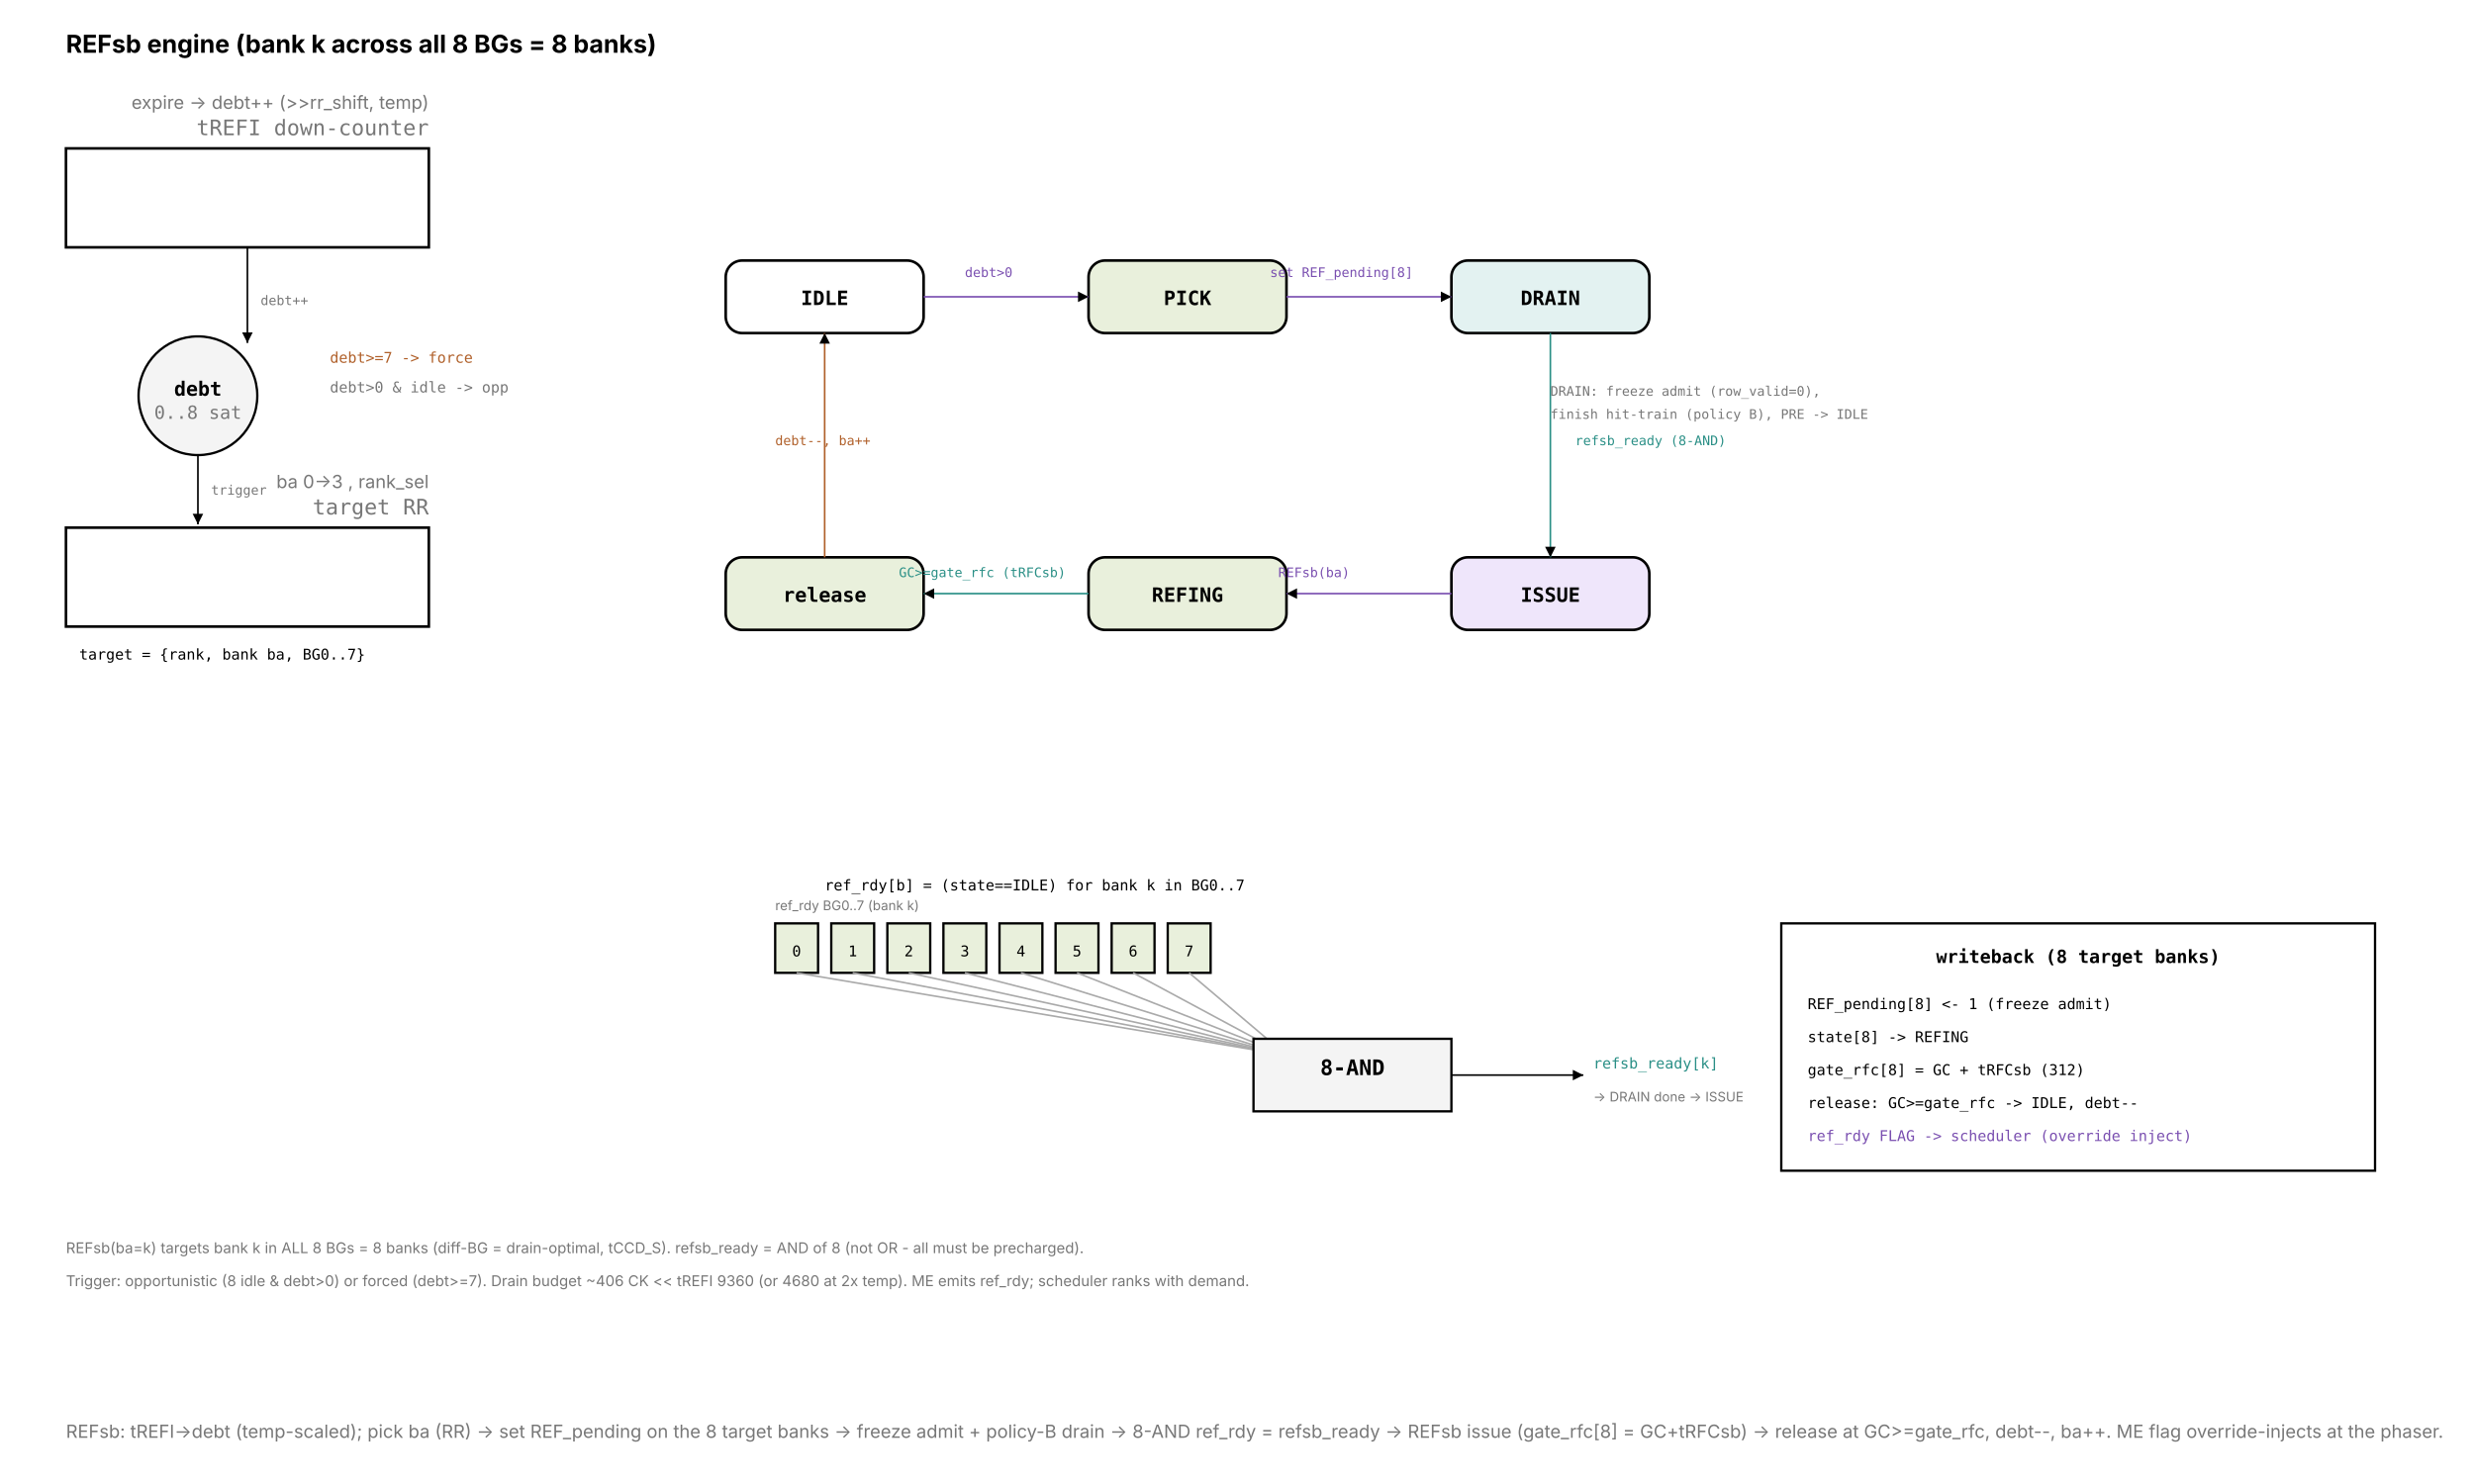
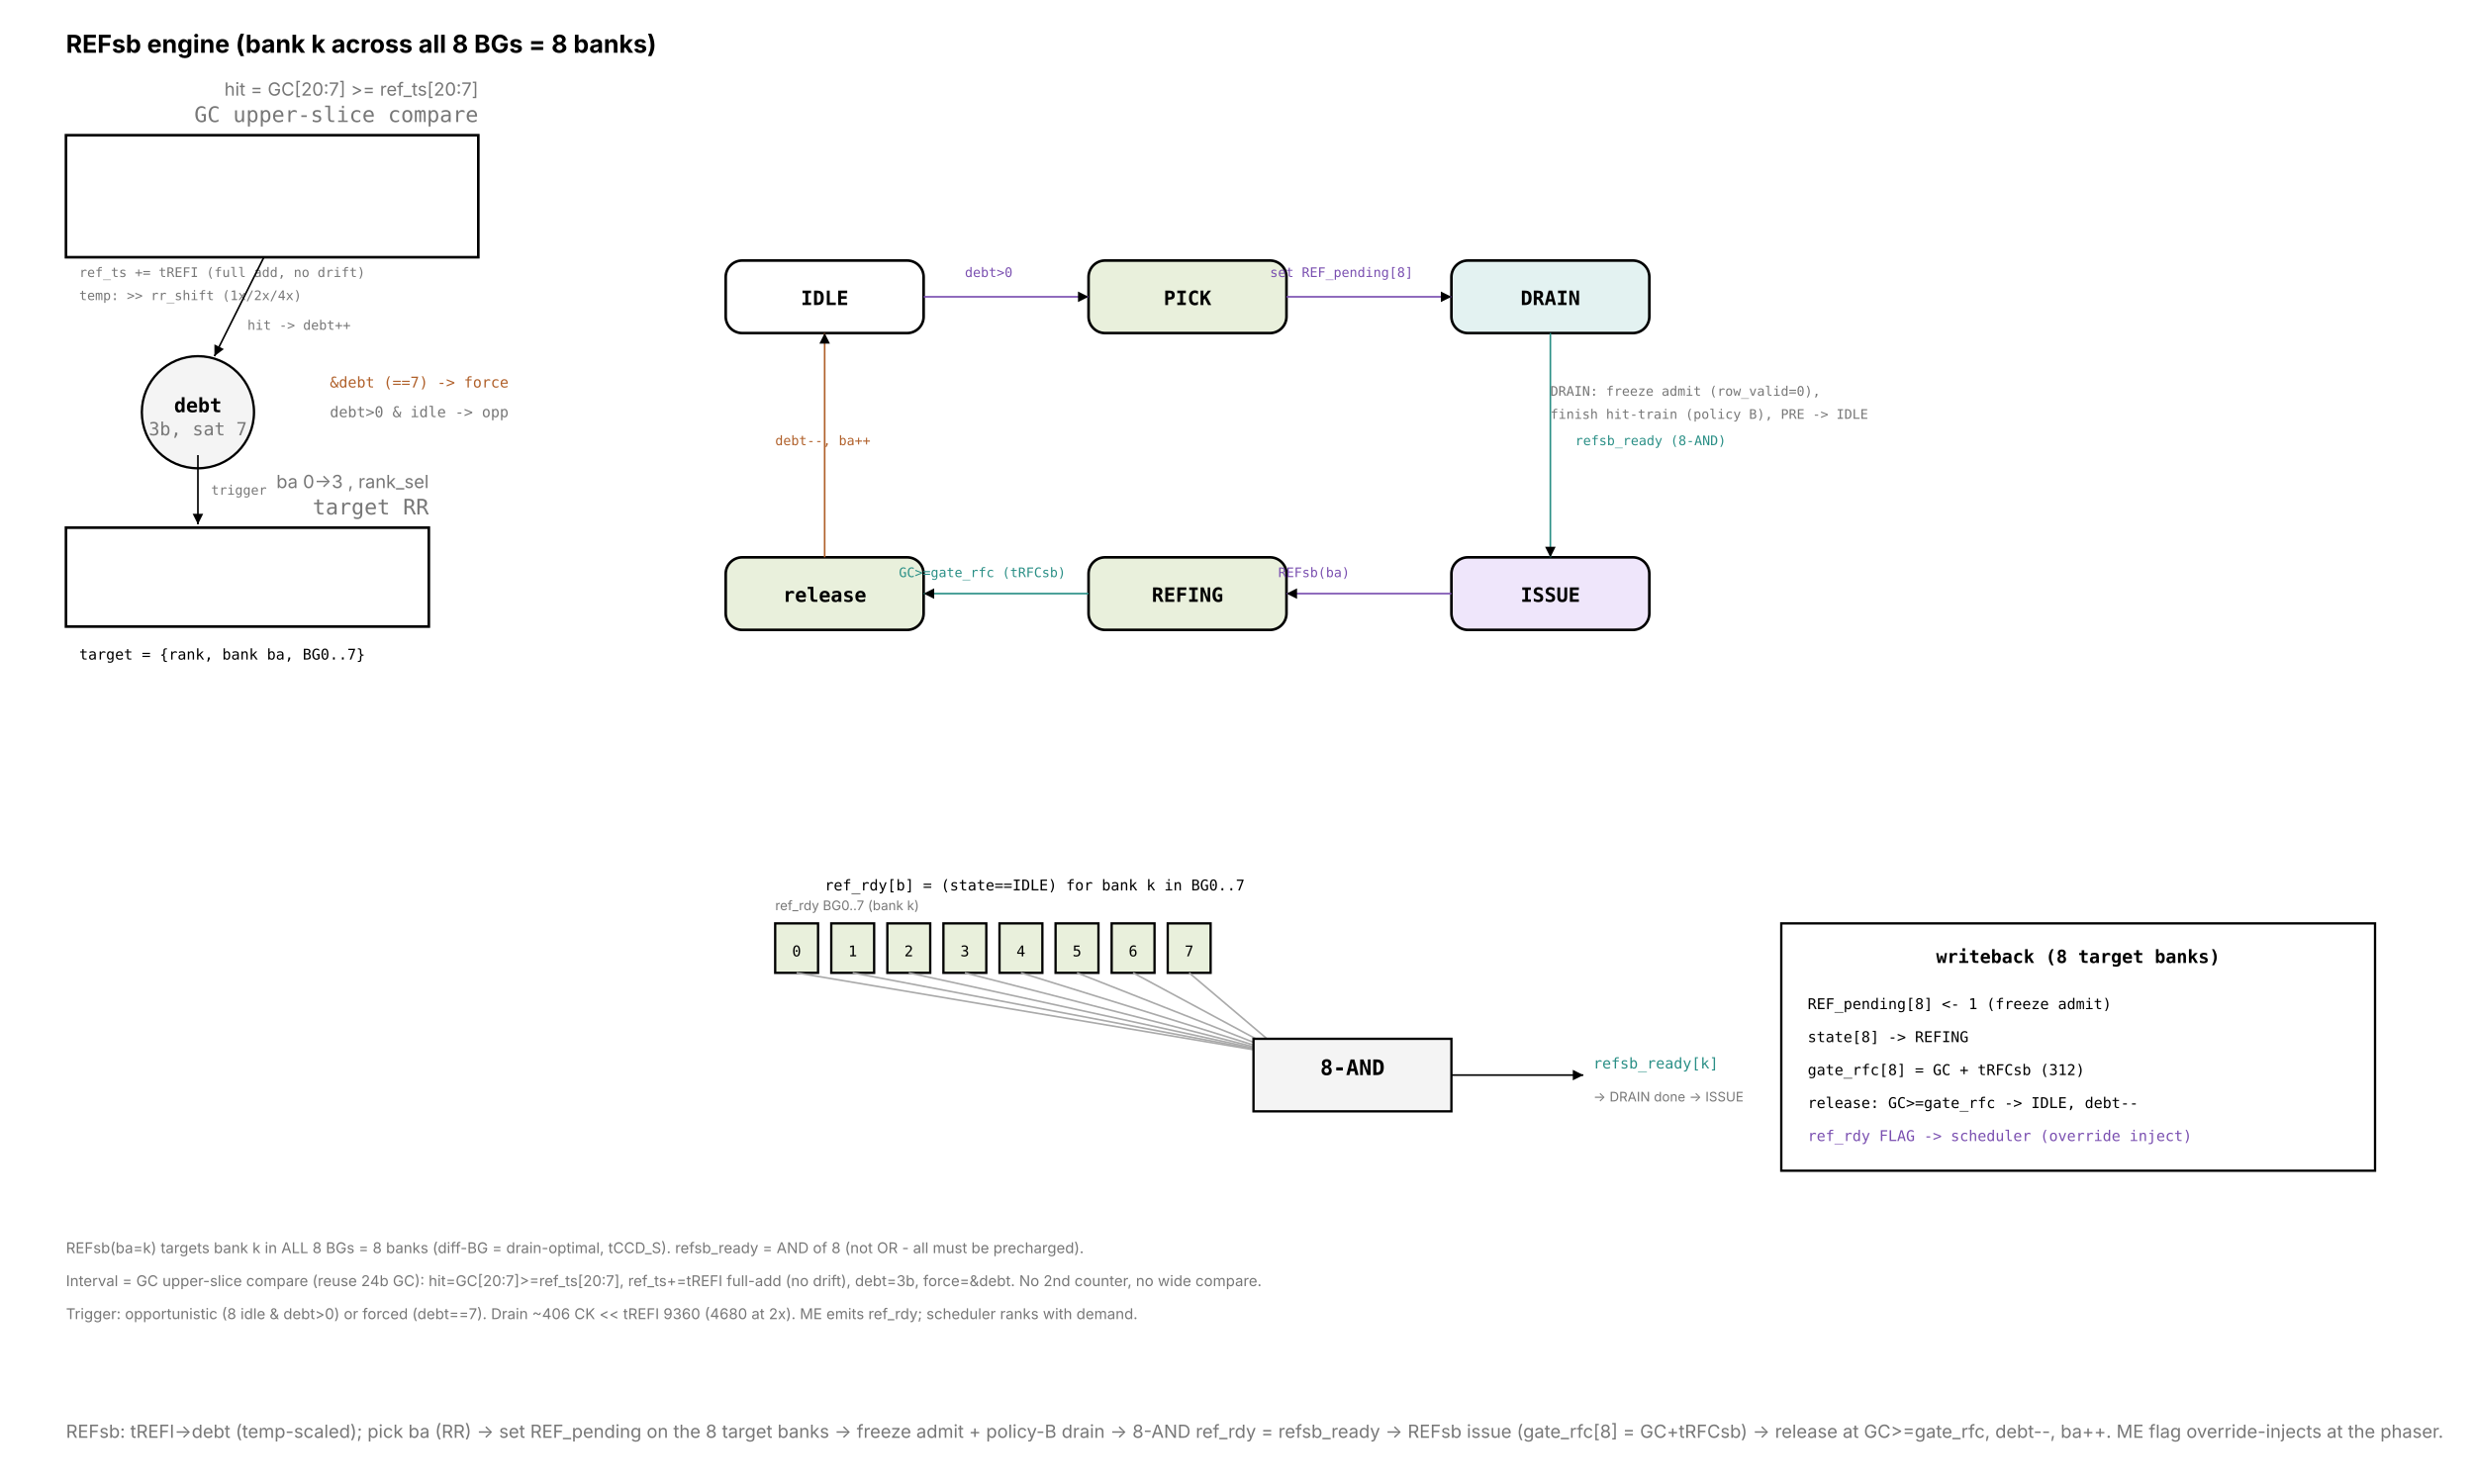
<svg xmlns="http://www.w3.org/2000/svg" width="1500" height="900" viewBox="0 0 1500 900" font-family="Inter, DejaVu Sans, sans-serif">
  <defs>
    <marker id="arw" viewBox="0 0 10 10" refX="9" refY="5" markerWidth="8" markerHeight="8" orient="auto-start-reverse">
      <path d="M1 1L9 5L1 9Z" fill="#000000" />
    </marker>
  </defs>
  <rect width="1500" height="900" fill="#ffffff" />
  <text x="40" y="32" font-size="15" font-family="Inter, DejaVu Sans, sans-serif" text-anchor="start" fill="#000000" font-weight="bold">REFsb engine  (bank k across all 8 BGs = 8 banks)</text>
-   <rect x="40" y="90" width="220" height="60" fill="none" stroke="#000000" stroke-width="1.6" />
-   <text x="260" y="82" font-size="13" font-family="JetBrains Mono, DejaVu Sans Mono, monospace" text-anchor="end" fill="#777777">tREFI down-counter</text>
-   <text x="260" y="66" font-size="11" font-family="Inter, DejaVu Sans, sans-serif" text-anchor="end" fill="#777777">expire -&gt; debt++  (&gt;&gt;rr_shift, temp)</text>
-   <circle cx="120" cy="240" r="36" fill="#f4f4f4" stroke="#000000" stroke-width="1.4" />
-   <text x="120" y="240" font-size="12" font-family="JetBrains Mono, DejaVu Sans Mono, monospace" text-anchor="middle" fill="#000000" font-weight="bold">debt</text>
-   <text x="120" y="254" font-size="11" font-family="JetBrains Mono, DejaVu Sans Mono, monospace" text-anchor="middle" fill="#777777">0..8 sat</text>
-   <line x1="150" y1="150" x2="150" y2="208" stroke="#000000" stroke-width="1.0" marker-end="url(#arw)" />
-   <text x="158" y="185" font-size="8" font-family="JetBrains Mono, DejaVu Sans Mono, monospace" text-anchor="start" fill="#777777">debt++</text>
-   <text x="200" y="220" font-size="9" font-family="JetBrains Mono, DejaVu Sans Mono, monospace" text-anchor="start" fill="#b0602a">debt&gt;=7 -&gt; force</text>
-   <text x="200" y="238" font-size="9" font-family="JetBrains Mono, DejaVu Sans Mono, monospace" text-anchor="start" fill="#777777">debt&gt;0 &amp; idle -&gt; opp</text>
+   <rect x="40" y="82" width="250" height="74" fill="none" stroke="#000000" stroke-width="1.6" />
+   <text x="290" y="74" font-size="13" font-family="JetBrains Mono, DejaVu Sans Mono, monospace" text-anchor="end" fill="#777777">GC upper-slice compare</text>
+   <text x="290" y="58" font-size="11" font-family="Inter, DejaVu Sans, sans-serif" text-anchor="end" fill="#777777">hit = GC[20:7] &gt;= ref_ts[20:7]</text>
+   <text x="48" y="168" font-size="8" font-family="JetBrains Mono, DejaVu Sans Mono, monospace" text-anchor="start" fill="#777777">ref_ts += tREFI (full add, no drift)</text>
+   <text x="48" y="182" font-size="8" font-family="JetBrains Mono, DejaVu Sans Mono, monospace" text-anchor="start" fill="#777777">temp: &gt;&gt; rr_shift (1x/2x/4x)</text>
+   <circle cx="120" cy="250" r="34" fill="#f4f4f4" stroke="#000000" stroke-width="1.4" />
+   <text x="120" y="250" font-size="12" font-family="JetBrains Mono, DejaVu Sans Mono, monospace" text-anchor="middle" fill="#000000" font-weight="bold">debt</text>
+   <text x="120" y="264" font-size="11" font-family="JetBrains Mono, DejaVu Sans Mono, monospace" text-anchor="middle" fill="#777777">3b, sat 7</text>
+   <line x1="160" y1="156" x2="130" y2="216" stroke="#000000" stroke-width="1.0" marker-end="url(#arw)" />
+   <text x="150" y="200" font-size="8" font-family="JetBrains Mono, DejaVu Sans Mono, monospace" text-anchor="start" fill="#777777">hit -&gt; debt++</text>
+   <text x="200" y="235" font-size="9" font-family="JetBrains Mono, DejaVu Sans Mono, monospace" text-anchor="start" fill="#b0602a">&amp;debt (==7) -&gt; force</text>
+   <text x="200" y="253" font-size="9" font-family="JetBrains Mono, DejaVu Sans Mono, monospace" text-anchor="start" fill="#777777">debt&gt;0 &amp; idle -&gt; opp</text>
  <rect x="40" y="320" width="220" height="60" fill="none" stroke="#000000" stroke-width="1.6" />
  <text x="260" y="312" font-size="13" font-family="JetBrains Mono, DejaVu Sans Mono, monospace" text-anchor="end" fill="#777777">target RR</text>
  <text x="260" y="296" font-size="11" font-family="Inter, DejaVu Sans, sans-serif" text-anchor="end" fill="#777777">ba 0-&gt;3 , rank_sel</text>
  <line x1="120" y1="276" x2="120" y2="318" stroke="#000000" stroke-width="1.0" marker-end="url(#arw)" />
  <text x="128" y="300" font-size="8" font-family="JetBrains Mono, DejaVu Sans Mono, monospace" text-anchor="start" fill="#777777">trigger</text>
  <text x="48" y="400" font-size="9" font-family="JetBrains Mono, DejaVu Sans Mono, monospace" text-anchor="start" fill="#000000">target = {rank, bank ba, BG0..7}</text>
  <rect x="440.0" y="158.0" width="120" height="44" fill="#ffffff" stroke="#000000" stroke-width="1.6" rx="10" />
  <text x="500" y="185" font-size="12" font-family="JetBrains Mono, DejaVu Sans Mono, monospace" text-anchor="middle" fill="#000000" font-weight="bold">IDLE</text>
  <rect x="660.0" y="158.0" width="120" height="44" fill="#e9f0dc" stroke="#000000" stroke-width="1.6" rx="10" />
  <text x="720" y="185" font-size="12" font-family="JetBrains Mono, DejaVu Sans Mono, monospace" text-anchor="middle" fill="#000000" font-weight="bold">PICK</text>
  <rect x="880.0" y="158.0" width="120" height="44" fill="#e3f2f1" stroke="#000000" stroke-width="1.6" rx="10" />
  <text x="940" y="185" font-size="12" font-family="JetBrains Mono, DejaVu Sans Mono, monospace" text-anchor="middle" fill="#000000" font-weight="bold">DRAIN</text>
  <rect x="880.0" y="338.0" width="120" height="44" fill="#efe6fb" stroke="#000000" stroke-width="1.6" rx="10" />
  <text x="940" y="365" font-size="12" font-family="JetBrains Mono, DejaVu Sans Mono, monospace" text-anchor="middle" fill="#000000" font-weight="bold">ISSUE</text>
  <rect x="660.0" y="338.0" width="120" height="44" fill="#e9f0dc" stroke="#000000" stroke-width="1.6" rx="10" />
  <text x="720" y="365" font-size="12" font-family="JetBrains Mono, DejaVu Sans Mono, monospace" text-anchor="middle" fill="#000000" font-weight="bold">REFING</text>
  <rect x="440.0" y="338.0" width="120" height="44" fill="#e9f0dc" stroke="#000000" stroke-width="1.6" rx="10" />
  <text x="500" y="365" font-size="12" font-family="JetBrains Mono, DejaVu Sans Mono, monospace" text-anchor="middle" fill="#000000" font-weight="bold">release</text>
  <path d="M560 180 L660 180" fill="none" stroke="#7a4fb0" stroke-width="1.0" marker-end="url(#arw)" />
  <text x="585" y="168" font-size="8" font-family="JetBrains Mono, DejaVu Sans Mono, monospace" text-anchor="start" fill="#7a4fb0">debt&gt;0</text>
  <path d="M780 180 L880 180" fill="none" stroke="#7a4fb0" stroke-width="1.0" marker-end="url(#arw)" />
  <text x="770" y="168" font-size="8" font-family="JetBrains Mono, DejaVu Sans Mono, monospace" text-anchor="start" fill="#7a4fb0">set REF_pending[8]</text>
  <path d="M940 202 L940 338" fill="none" stroke="#2a8f86" stroke-width="1.0" marker-end="url(#arw)" />
  <text x="955" y="270" font-size="8" font-family="JetBrains Mono, DejaVu Sans Mono, monospace" text-anchor="start" fill="#2a8f86">refsb_ready (8-AND)</text>
  <path d="M880 360 L780 360" fill="none" stroke="#7a4fb0" stroke-width="1.0" marker-end="url(#arw)" />
  <text x="775" y="350" font-size="8" font-family="JetBrains Mono, DejaVu Sans Mono, monospace" text-anchor="start" fill="#7a4fb0">REFsb(ba)</text>
  <path d="M660 360 L560 360" fill="none" stroke="#2a8f86" stroke-width="1.0" marker-end="url(#arw)" />
  <text x="545" y="350" font-size="8" font-family="JetBrains Mono, DejaVu Sans Mono, monospace" text-anchor="start" fill="#2a8f86">GC&gt;=gate_rfc (tRFCsb)</text>
  <path d="M500 338 L500 202" fill="none" stroke="#b0602a" stroke-width="1.0" marker-end="url(#arw)" />
  <text x="470" y="270" font-size="8" font-family="JetBrains Mono, DejaVu Sans Mono, monospace" text-anchor="start" fill="#b0602a">debt--, ba++</text>
  <text x="940" y="240" font-size="8" font-family="JetBrains Mono, DejaVu Sans Mono, monospace" text-anchor="start" fill="#777777">DRAIN: freeze admit (row_valid=0),</text>
  <text x="940" y="254" font-size="8" font-family="JetBrains Mono, DejaVu Sans Mono, monospace" text-anchor="start" fill="#777777">finish hit-train (policy B), PRE -&gt; IDLE</text>
  <text x="500" y="540" font-size="9" font-family="JetBrains Mono, DejaVu Sans Mono, monospace" text-anchor="start" fill="#000000">ref_rdy[b] = (state==IDLE)   for bank k in BG0..7</text>
  <rect x="470" y="560" width="26" height="30" fill="#e9f0dc" stroke="#000000" stroke-width="1.4" />
  <text x="483" y="580" font-size="9" font-family="JetBrains Mono, DejaVu Sans Mono, monospace" text-anchor="middle" fill="#000000">0</text>
  <line x1="483" y1="590" x2="780" y2="640" stroke="#aaaaaa" stroke-width="1.0" />
  <rect x="504" y="560" width="26" height="30" fill="#e9f0dc" stroke="#000000" stroke-width="1.4" />
  <text x="517" y="580" font-size="9" font-family="JetBrains Mono, DejaVu Sans Mono, monospace" text-anchor="middle" fill="#000000">1</text>
  <line x1="517" y1="590" x2="780" y2="640" stroke="#aaaaaa" stroke-width="1.0" />
  <rect x="538" y="560" width="26" height="30" fill="#e9f0dc" stroke="#000000" stroke-width="1.4" />
  <text x="551" y="580" font-size="9" font-family="JetBrains Mono, DejaVu Sans Mono, monospace" text-anchor="middle" fill="#000000">2</text>
  <line x1="551" y1="590" x2="780" y2="640" stroke="#aaaaaa" stroke-width="1.0" />
  <rect x="572" y="560" width="26" height="30" fill="#e9f0dc" stroke="#000000" stroke-width="1.4" />
  <text x="585" y="580" font-size="9" font-family="JetBrains Mono, DejaVu Sans Mono, monospace" text-anchor="middle" fill="#000000">3</text>
  <line x1="585" y1="590" x2="780" y2="640" stroke="#aaaaaa" stroke-width="1.0" />
  <rect x="606" y="560" width="26" height="30" fill="#e9f0dc" stroke="#000000" stroke-width="1.4" />
  <text x="619" y="580" font-size="9" font-family="JetBrains Mono, DejaVu Sans Mono, monospace" text-anchor="middle" fill="#000000">4</text>
  <line x1="619" y1="590" x2="780" y2="640" stroke="#aaaaaa" stroke-width="1.0" />
  <rect x="640" y="560" width="26" height="30" fill="#e9f0dc" stroke="#000000" stroke-width="1.4" />
  <text x="653" y="580" font-size="9" font-family="JetBrains Mono, DejaVu Sans Mono, monospace" text-anchor="middle" fill="#000000">5</text>
  <line x1="653" y1="590" x2="780" y2="640" stroke="#aaaaaa" stroke-width="1.0" />
  <rect x="674" y="560" width="26" height="30" fill="#e9f0dc" stroke="#000000" stroke-width="1.4" />
  <text x="687" y="580" font-size="9" font-family="JetBrains Mono, DejaVu Sans Mono, monospace" text-anchor="middle" fill="#000000">6</text>
  <line x1="687" y1="590" x2="780" y2="640" stroke="#aaaaaa" stroke-width="1.0" />
  <rect x="708" y="560" width="26" height="30" fill="#e9f0dc" stroke="#000000" stroke-width="1.4" />
  <text x="721" y="580" font-size="9" font-family="JetBrains Mono, DejaVu Sans Mono, monospace" text-anchor="middle" fill="#000000">7</text>
  <line x1="721" y1="590" x2="780" y2="640" stroke="#aaaaaa" stroke-width="1.0" />
  <text x="470" y="552" font-size="8" font-family="Inter, DejaVu Sans, sans-serif" text-anchor="start" fill="#777777">ref_rdy  BG0..7 (bank k)</text>
  <rect x="760" y="630" width="120" height="44" fill="#f4f4f4" stroke="#000000" stroke-width="1.4" />
  <text x="820.0" y="652" font-size="13" font-family="JetBrains Mono, DejaVu Sans Mono, monospace" text-anchor="middle" fill="#000000" font-weight="bold">8-AND</text>
  <line x1="880" y1="652" x2="960" y2="652" stroke="#000000" stroke-width="1.0" marker-end="url(#arw)" />
  <text x="966" y="648" font-size="9" font-family="JetBrains Mono, DejaVu Sans Mono, monospace" text-anchor="start" fill="#2a8f86">refsb_ready[k]</text>
  <text x="966" y="668" font-size="8" font-family="Inter, DejaVu Sans, sans-serif" text-anchor="start" fill="#777777">-&gt; DRAIN done -&gt; ISSUE</text>
  <rect x="1080" y="560" width="360" height="150" fill="#ffffff" stroke="#000000" stroke-width="1.4" />
  <text x="1260" y="584" font-size="11" font-family="JetBrains Mono, DejaVu Sans Mono, monospace" text-anchor="middle" fill="#000000" font-weight="bold">writeback (8 target banks)</text>
  <text x="1096" y="612" font-size="9" font-family="JetBrains Mono, DejaVu Sans Mono, monospace" text-anchor="start" fill="#000000">REF_pending[8] &lt;- 1   (freeze admit)</text>
  <text x="1096" y="632" font-size="9" font-family="JetBrains Mono, DejaVu Sans Mono, monospace" text-anchor="start" fill="#000000">state[8] -&gt; REFING</text>
  <text x="1096" y="652" font-size="9" font-family="JetBrains Mono, DejaVu Sans Mono, monospace" text-anchor="start" fill="#000000">gate_rfc[8] = GC + tRFCsb (312)</text>
  <text x="1096" y="672" font-size="9" font-family="JetBrains Mono, DejaVu Sans Mono, monospace" text-anchor="start" fill="#000000">release: GC&gt;=gate_rfc -&gt; IDLE, debt--</text>
  <text x="1096" y="692" font-size="9" font-family="JetBrains Mono, DejaVu Sans Mono, monospace" text-anchor="start" fill="#7a4fb0">ref_rdy FLAG -&gt; scheduler (override inject)</text>
  <text x="40" y="760" font-size="9" font-family="Inter, DejaVu Sans, sans-serif" text-anchor="start" fill="#777777">REFsb(ba=k) targets bank k in ALL 8 BGs = 8 banks (diff-BG = drain-optimal, tCCD_S). refsb_ready = AND of 8 (not OR - all must be precharged).</text>
-   <text x="40" y="780" font-size="9" font-family="Inter, DejaVu Sans, sans-serif" text-anchor="start" fill="#777777">Trigger: opportunistic (8 idle &amp; debt&gt;0) or forced (debt&gt;=7). Drain budget ~406 CK &lt;&lt; tREFI 9360 (or 4680 at 2x temp). ME emits ref_rdy; scheduler ranks with demand.</text>
+   <text x="40" y="780" font-size="9" font-family="Inter, DejaVu Sans, sans-serif" text-anchor="start" fill="#777777">Interval = GC upper-slice compare (reuse 24b GC): hit=GC[20:7]&gt;=ref_ts[20:7], ref_ts+=tREFI full-add (no drift), debt=3b, force=&amp;debt. No 2nd counter, no wide compare.</text>
+   <text x="40" y="800" font-size="9" font-family="Inter, DejaVu Sans, sans-serif" text-anchor="start" fill="#777777">Trigger: opportunistic (8 idle &amp; debt&gt;0) or forced (debt==7). Drain ~406 CK &lt;&lt; tREFI 9360 (4680 at 2x). ME emits ref_rdy; scheduler ranks with demand.</text>
  <text x="40" y="872" font-size="11" font-family="Inter, DejaVu Sans, sans-serif" text-anchor="start" fill="#777777">REFsb: tREFI-&gt;debt (temp-scaled); pick ba (RR) -&gt; set REF_pending on the 8 target banks -&gt; freeze admit + policy-B drain -&gt; 8-AND ref_rdy = refsb_ready -&gt; REFsb issue (gate_rfc[8] = GC+tRFCsb) -&gt; release at GC&gt;=gate_rfc, debt--, ba++. ME flag override-injects at the phaser.</text>
</svg>
